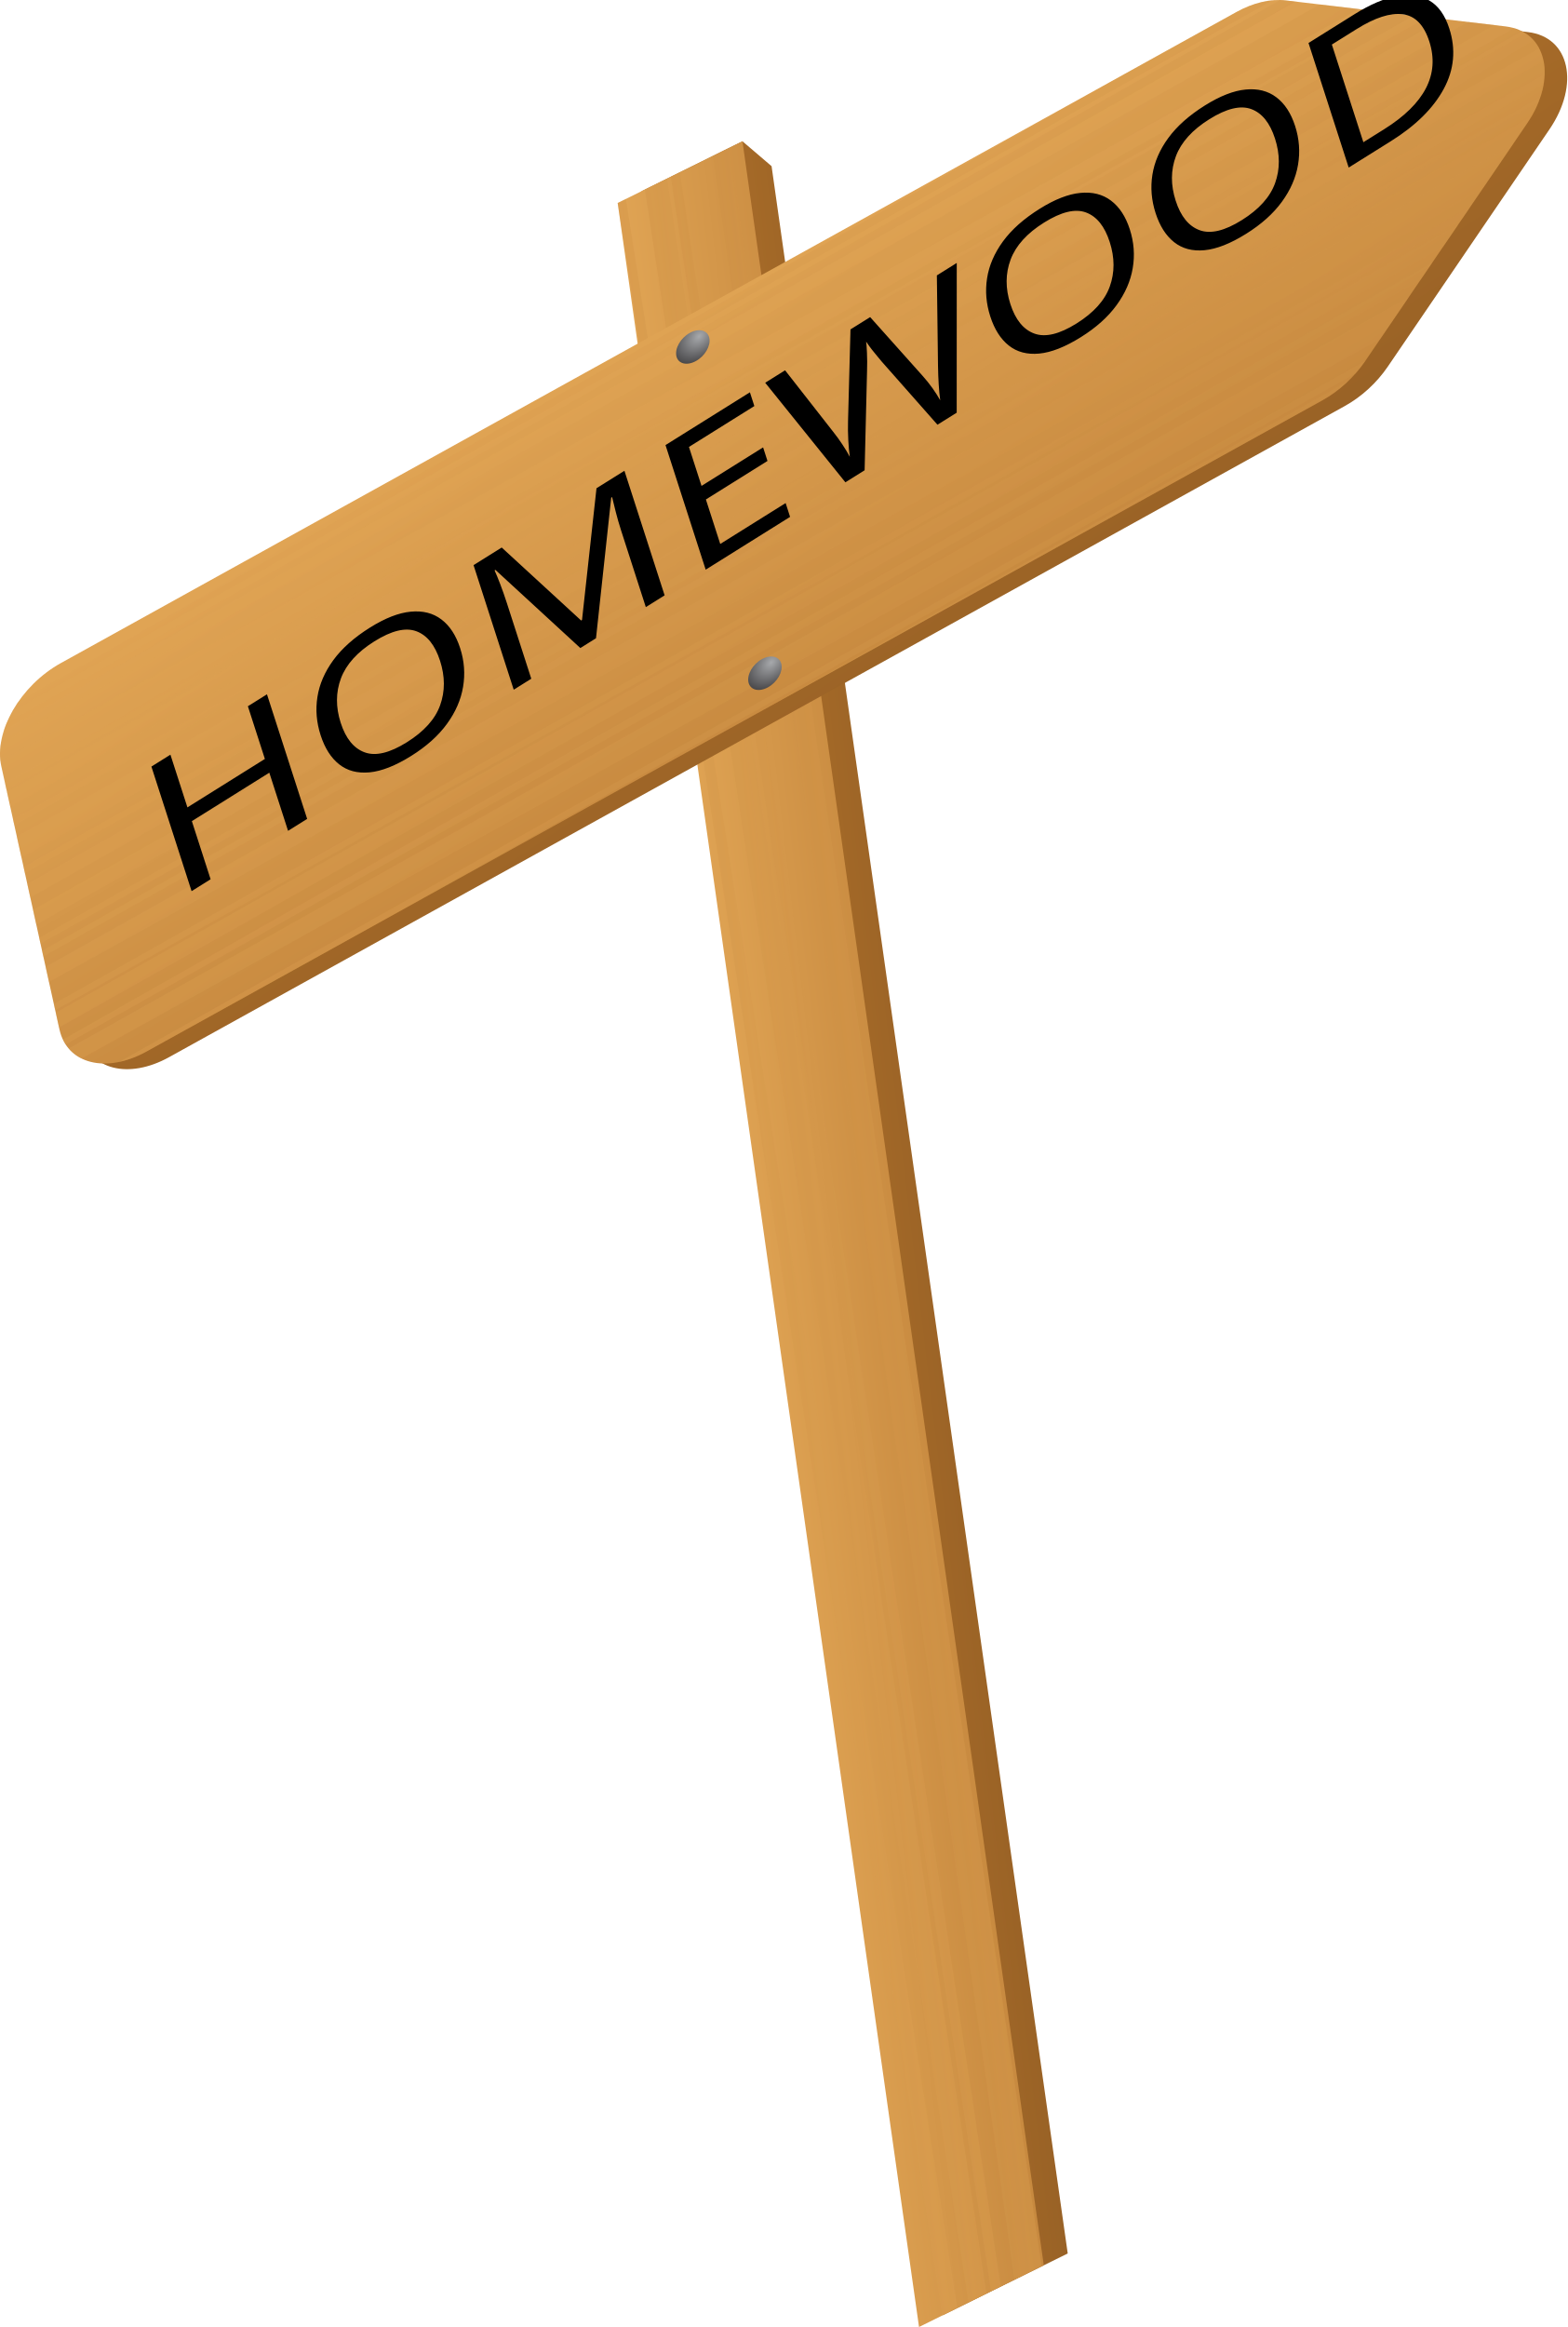
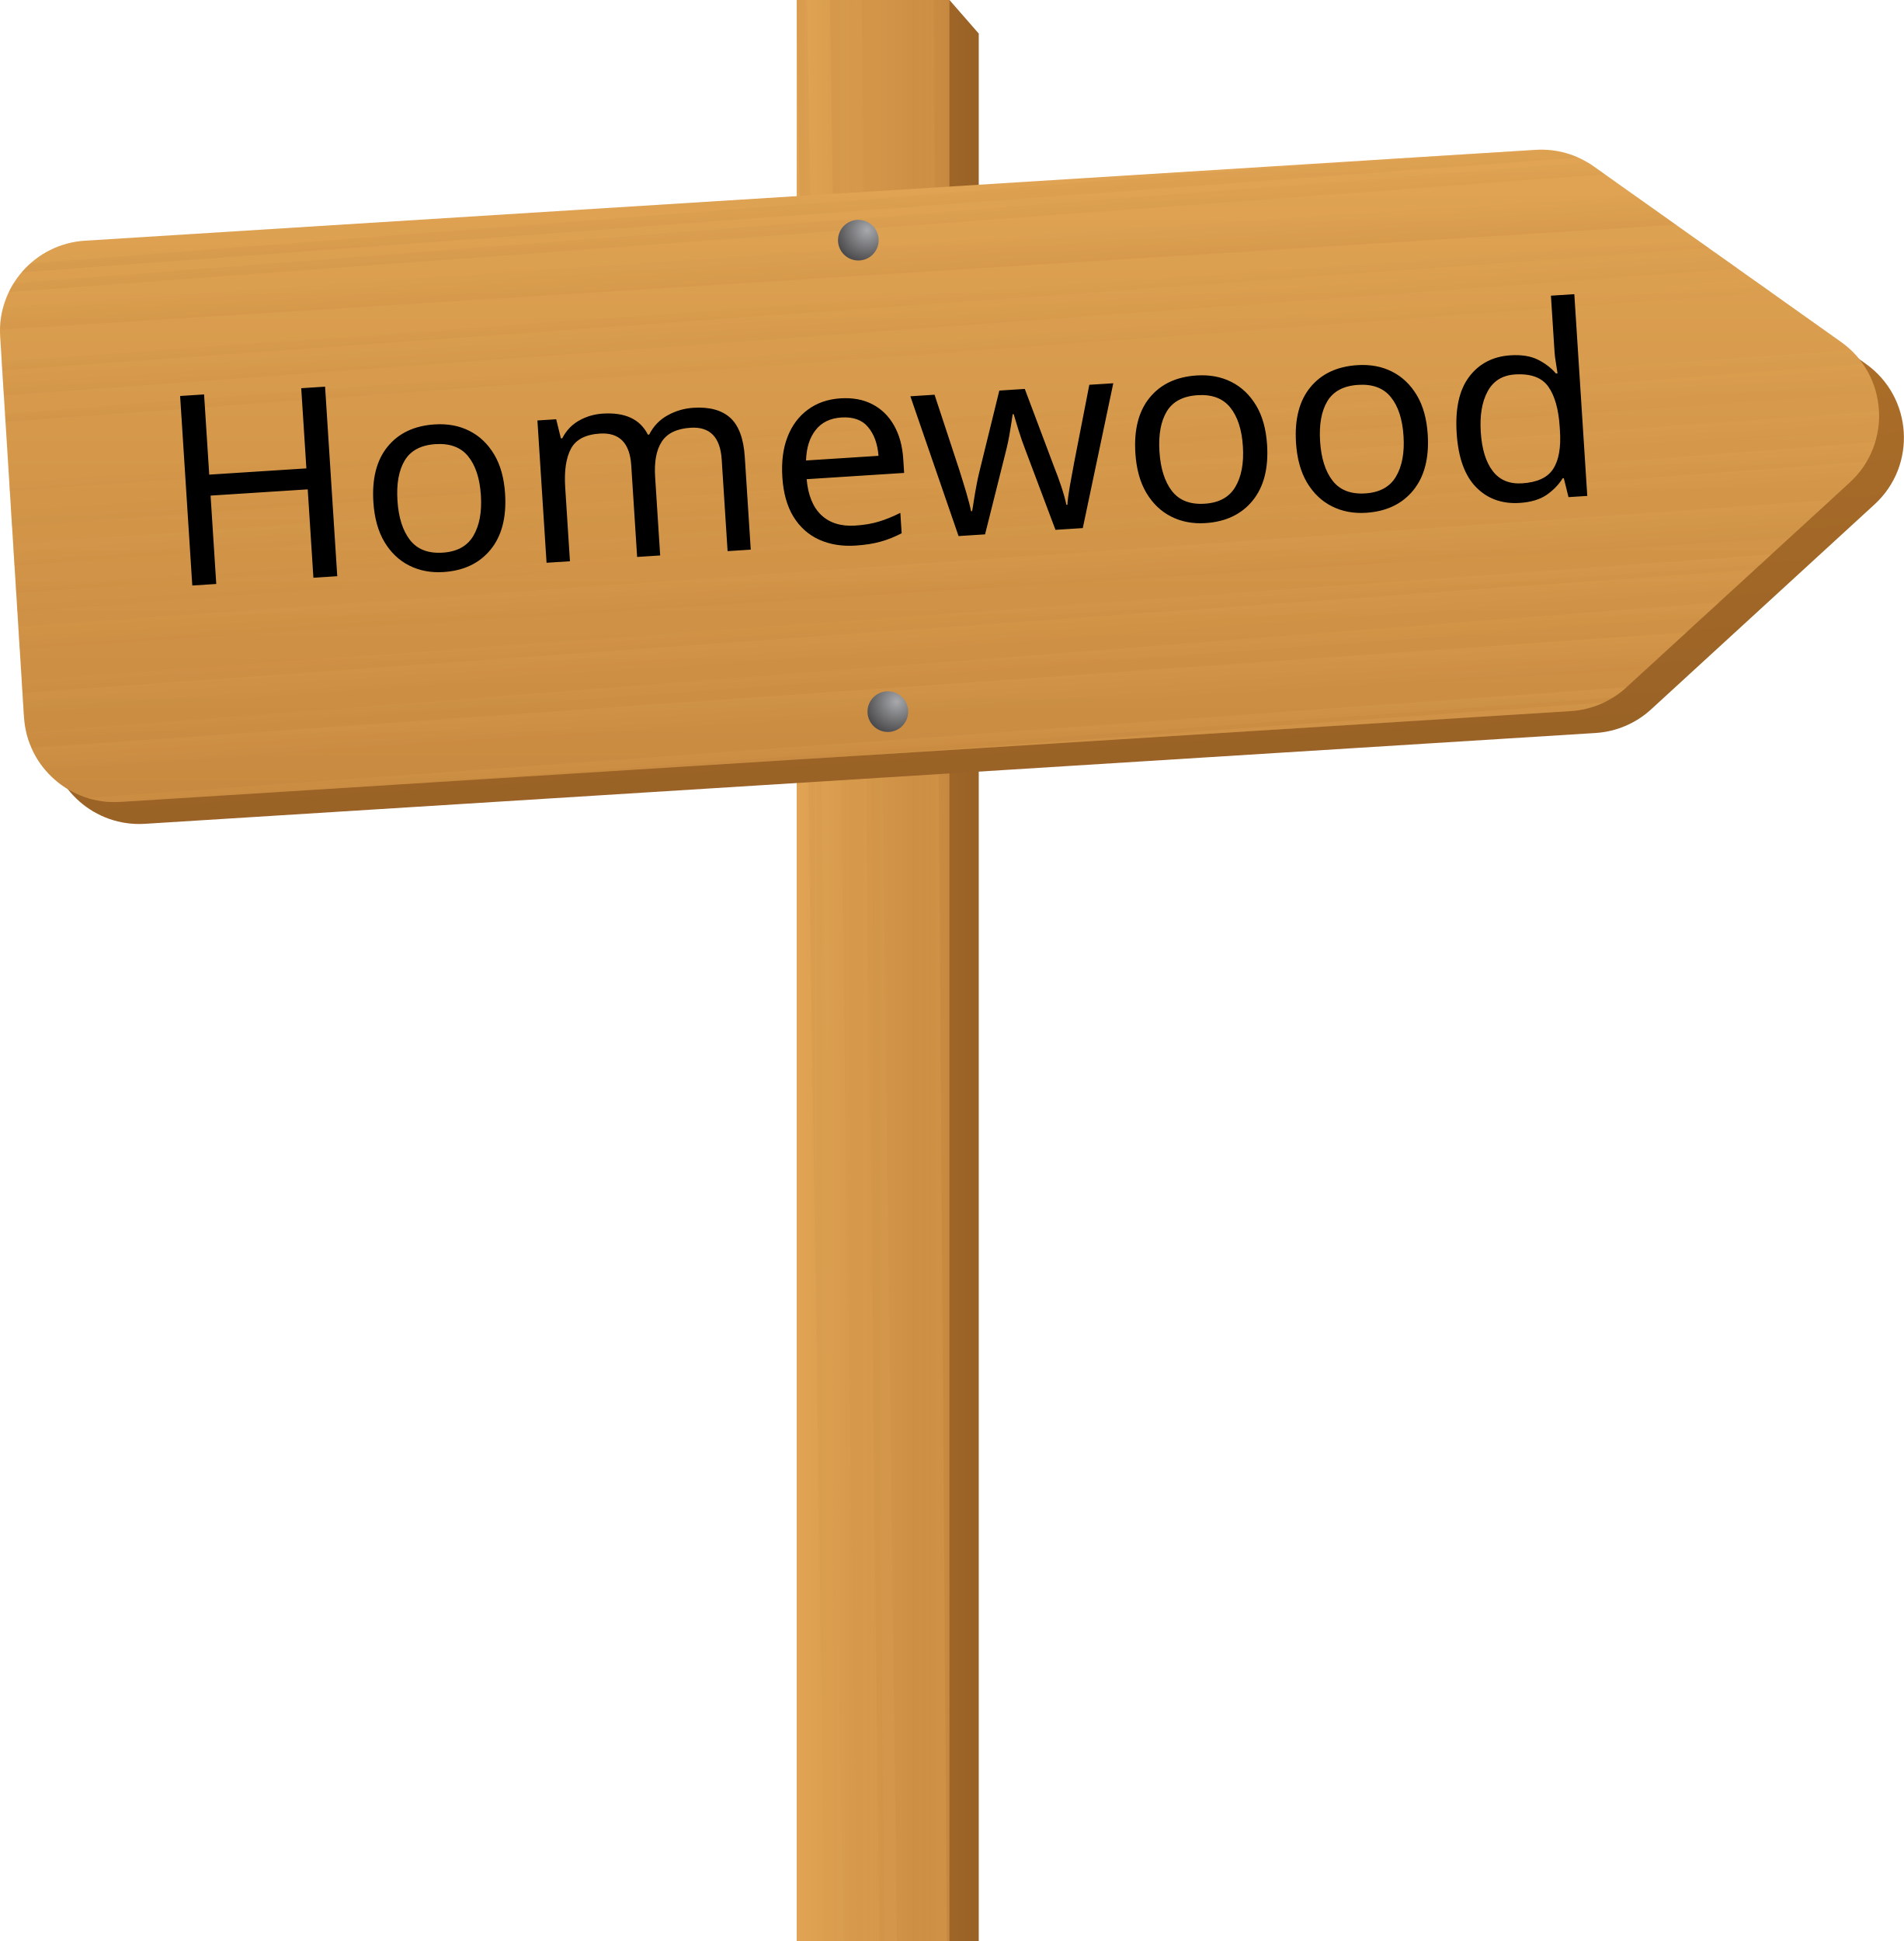
- <svg xmlns="http://www.w3.org/2000/svg" xmlns:xlink="http://www.w3.org/1999/xlink" version="1.1" id="Layer_1" x="0px" y="0px" width="386.587px" height="573.866px" viewBox="0 0 386.587 573.866" enable-background="new 0 0 386.587 573.866" xml:space="preserve">
+ <svg xmlns="http://www.w3.org/2000/svg" xmlns:xlink="http://www.w3.org/1999/xlink" version="1.1" id="Layer_1" x="0px" y="0px" width="257.612px" height="262.667px" viewBox="0 0 257.612 262.667" enable-background="new 0 0 257.612 262.667" xml:space="preserve">
  <g>
    <g>
+       <linearGradient id="SVGID_1_" gradientUnits="userSpaceOnUse" x1="111.765" y1="131.333" x2="132.432" y2="131.333">
+         <stop offset="0" style="stop-color:#B5742A" />
+         <stop offset="1" style="stop-color:#996226" />
+       </linearGradient>
+       <polygon fill="url(#SVGID_1_)" points="132.432,262.667 111.765,262.667 111.765,0 128.468,0 132.432,4.542   " />
+       <linearGradient id="SVGID_2_" gradientUnits="userSpaceOnUse" x1="107.801" y1="131.333" x2="128.468" y2="131.333">
+         <stop offset="0" style="stop-color:#E0A454" />
+         <stop offset="1" style="stop-color:#C7893F" />
+       </linearGradient>
+       <rect x="107.801" fill="url(#SVGID_2_)" width="20.667" height="262.667" />
+       <g opacity="0.3">
+         <linearGradient id="SVGID_3_" gradientUnits="userSpaceOnUse" x1="234.126" y1="-51.044" x2="234.126" y2="-45.057" gradientTransform="matrix(0 1 -1 0 70.6128 -102.793)">
+           <stop offset="0" style="stop-color:#E0A454" />
+           <stop offset="1" style="stop-color:#C7893F" />
+         </linearGradient>
+         <polygon fill="url(#SVGID_3_)" points="118.099,0 121.349,262.667 119.724,262.667 116.599,0    " />
+         <linearGradient id="SVGID_4_" gradientUnits="userSpaceOnUse" x1="234.126" y1="-48.793" x2="234.126" y2="-40.39" gradientTransform="matrix(0 1 -1 0 70.6128 -102.793)">
+           <stop offset="0" style="stop-color:#E0A454" />
+           <stop offset="1" style="stop-color:#C7893F" />
+         </linearGradient>
+         <polygon fill="url(#SVGID_4_)" points="115.974,0 118.974,262.667 115.974,262.667 112.307,0    " />
+         <linearGradient id="SVGID_5_" gradientUnits="userSpaceOnUse" x1="234.126" y1="-43.933" x2="234.126" y2="-35.949" gradientTransform="matrix(0 1 -1 0 70.6128 -102.793)">
+           <stop offset="0" style="stop-color:#E0A454" />
+           <stop offset="1" style="stop-color:#C7893F" />
+         </linearGradient>
+         <polygon fill="url(#SVGID_5_)" points="109.164,0 114.135,262.667 111.649,262.667 107.801,0    " />
+         <linearGradient id="SVGID_6_" gradientUnits="userSpaceOnUse" x1="234.126" y1="-57.789" x2="234.126" y2="-52.104" gradientTransform="matrix(0 1 -1 0 70.6128 -102.793)">
+           <stop offset="0" style="stop-color:#E0A454" />
+           <stop offset="1" style="stop-color:#C7893F" />
+         </linearGradient>
+         <polygon fill="url(#SVGID_6_)" points="126.28,0 128.109,262.667 123.599,262.667 123.599,0    " />
+       </g>
+     </g>
+     <g>
+       <linearGradient id="SVGID_7_" gradientUnits="userSpaceOnUse" x1="117.982" y1="15.232" x2="117.982" y2="91.95" gradientTransform="matrix(0.998 -0.0625 0.0625 0.998 10.2885 21.739)">
+         <stop offset="0" style="stop-color:#B5742A" />
+         <stop offset="1" style="stop-color:#996226" />
+       </linearGradient>
+       <path fill="url(#SVGID_7_)" d="M252.448,49.226l-33.451-23.744c-2.287-1.624-5.063-2.414-7.862-2.239L14.853,35.534    C8.095,35.958,2.959,41.779,3.382,48.537l1.612,25.738l1.611,25.738c0.424,6.758,6.245,11.893,13.003,11.47l196.282-12.291    c2.8-0.175,5.455-1.306,7.521-3.202l30.228-27.731C259.392,62.981,258.813,53.744,252.448,49.226z" />
      <g>
-         <linearGradient id="SVGID_1_" gradientUnits="userSpaceOnUse" x1="211.132" y1="466.057" x2="255.913" y2="466.057" gradientTransform="matrix(0.9409 -0.5594 0.1172 0.9931 -63.5193 -30.7728)">
-           <stop offset="0" style="stop-color:#B5742A" />
-           <stop offset="1" style="stop-color:#996226" />
-         </linearGradient>
-         <polygon fill="url(#SVGID_1_)" points="263.38,555.732 232.604,570.947 158.268,47.14 183.141,34.842 190.329,40.981    " />
-         <linearGradient id="SVGID_2_" gradientUnits="userSpaceOnUse" x1="204.928" y1="465.5" x2="249.707" y2="465.5" gradientTransform="matrix(0.9409 -0.5594 0.1172 0.9931 -63.5193 -30.7728)">
-           <stop offset="0" style="stop-color:#E0A454" />
-           <stop offset="1" style="stop-color:#C7893F" />
-         </linearGradient>
-         <polygon fill="url(#SVGID_2_)" points="257.476,558.65 226.7,573.865 152.365,50.058 183.141,34.842    " />
-         <g opacity="0.3">
-           <linearGradient id="SVGID_3_" gradientUnits="userSpaceOnUse" x1="494.573" y1="-5.824" x2="494.573" y2="19.216" gradientTransform="matrix(0.1172 0.9931 -0.9409 0.5594 153.2876 -190.4445)">
-             <stop offset="0" style="stop-color:#E0A454" />
-             <stop offset="1" style="stop-color:#C7893F" />
-           </linearGradient>
-           <polygon fill="url(#SVGID_3_)" points="167.701,42.476 246.876,563.892 244.456,565.087 165.467,43.58     " />
-           <linearGradient id="SVGID_4_" gradientUnits="userSpaceOnUse" x1="494.104" y1="-2.3" x2="494.104" y2="26.52" gradientTransform="matrix(0.1172 0.9931 -0.9409 0.5594 153.2876 -190.4445)">
-             <stop offset="0" style="stop-color:#E0A454" />
-             <stop offset="1" style="stop-color:#C7893F" />
-           </linearGradient>
-           <polygon fill="url(#SVGID_4_)" points="164.537,44.041 243.337,565.638 238.872,567.849 159.076,46.741     " />
-           <linearGradient id="SVGID_5_" gradientUnits="userSpaceOnUse" x1="493.45" y1="5.303" x2="493.45" y2="33.472" gradientTransform="matrix(0.1172 0.9931 -0.9409 0.5594 153.2876 -190.4445)">
-             <stop offset="0" style="stop-color:#E0A454" />
-             <stop offset="1" style="stop-color:#C7893F" />
-           </linearGradient>
-           <polygon fill="url(#SVGID_5_)" points="154.396,49.054 236.136,569.201 232.431,571.031 152.365,50.058     " />
-           <linearGradient id="SVGID_6_" gradientUnits="userSpaceOnUse" x1="495.538" y1="-16.383" x2="495.538" y2="8.186" gradientTransform="matrix(0.1172 0.9931 -0.9409 0.5594 153.2876 -190.4445)">
-             <stop offset="0" style="stop-color:#E0A454" />
-             <stop offset="1" style="stop-color:#C7893F" />
-           </linearGradient>
-           <polygon fill="url(#SVGID_6_)" points="179.883,36.453 256.944,558.912 250.228,562.234 175.891,38.427     " />
+         <defs>
+           <path id="SVGID_8_" d="M249.09,46.263l-33.451-23.744c-2.287-1.624-5.063-2.414-7.862-2.238L11.494,32.572      c-6.758,0.423-11.894,6.245-11.47,13.002l1.611,25.738L3.247,97.05c0.424,6.758,6.245,11.894,13.003,11.47l196.282-12.291      c2.8-0.176,5.455-1.306,7.521-3.202l30.228-27.731C256.033,60.018,255.454,50.781,249.09,46.263z" />
+         </defs>
+         <linearGradient id="SVGID_9_" gradientUnits="userSpaceOnUse" x1="127.126" y1="21.623" x2="127.126" y2="110.626">
+           <stop offset="0" style="stop-color:#E0A454" />
+           <stop offset="1" style="stop-color:#C7893F" />
+         </linearGradient>
+         <use xlink:href="#SVGID_8_" overflow="visible" fill="url(#SVGID_9_)" />
+         <clipPath id="SVGID_10_">
+           <use xlink:href="#SVGID_8_" overflow="visible" />
+         </clipPath>
+         <g opacity="0.3" clip-path="url(#SVGID_10_)">
+           <linearGradient id="SVGID_11_" gradientUnits="userSpaceOnUse" x1="120.54" y1="-8.866" x2="120.54" y2="-0.826" gradientTransform="matrix(0.998 -0.0625 0.0625 0.998 10.2885 21.739)">
+             <stop offset="0" style="stop-color:#E0A454" />
+             <stop offset="1" style="stop-color:#C7893F" />
+           </linearGradient>
+           <polygon fill="url(#SVGID_11_)" points="-9.469,16.704 269.724,-2.977 269.91,0.008 -9.208,20.882     " />
+           <linearGradient id="SVGID_12_" gradientUnits="userSpaceOnUse" x1="120.54" y1="-3.115" x2="120.54" y2="1.657" gradientTransform="matrix(0.998 -0.0625 0.0625 0.998 10.2885 21.739)">
+             <stop offset="0" style="stop-color:#E0A454" />
+             <stop offset="1" style="stop-color:#C7893F" />
+           </linearGradient>
+           <polygon fill="url(#SVGID_12_)" points="-9.096,22.673 270.072,2.595 270.153,3.888 -9.021,23.867     " />
+           <linearGradient id="SVGID_13_" gradientUnits="userSpaceOnUse" x1="120.54" y1="-1.409" x2="120.54" y2="7.007" gradientTransform="matrix(0.998 -0.0625 0.0625 0.998 10.2885 21.739)">
+             <stop offset="0" style="stop-color:#E0A454" />
+             <stop offset="1" style="stop-color:#C7893F" />
+           </linearGradient>
+           <polygon fill="url(#SVGID_13_)" points="-8.884,26.056 270.19,4.485 270.446,8.564 -8.722,28.643     " />
+           <linearGradient id="SVGID_14_" gradientUnits="userSpaceOnUse" x1="120.54" y1="5.359" x2="120.54" y2="12.059" gradientTransform="matrix(0.998 -0.0625 0.0625 0.998 10.2885 21.739)">
+             <stop offset="0" style="stop-color:#E0A454" />
+             <stop offset="1" style="stop-color:#C7893F" />
+           </linearGradient>
+           <polygon fill="url(#SVGID_14_)" points="-8.572,31.03 270.608,11.151 270.758,13.539 -8.39,33.949     " />
+           <linearGradient id="SVGID_15_" gradientUnits="userSpaceOnUse" x1="120.54" y1="23.735" x2="120.54" y2="28.507" gradientTransform="matrix(0.998 -0.0625 0.0625 0.998 10.2885 21.739)">
+             <stop offset="0" style="stop-color:#E0A454" />
+             <stop offset="1" style="stop-color:#C7893F" />
+           </linearGradient>
+           <polygon fill="url(#SVGID_15_)" points="-7.417,49.469 271.75,29.391 271.831,30.684 -7.343,50.663     " />
+           <linearGradient id="SVGID_16_" gradientUnits="userSpaceOnUse" x1="120.54" y1="25.53" x2="120.54" y2="32.23" gradientTransform="matrix(0.998 -0.0625 0.0625 0.998 10.2885 21.739)">
+             <stop offset="0" style="stop-color:#E0A454" />
+             <stop offset="1" style="stop-color:#C7893F" />
+           </linearGradient>
+           <polygon fill="url(#SVGID_16_)" points="-7.312,51.161 271.869,31.281 272.019,33.669 -7.129,54.079     " />
+           <linearGradient id="SVGID_17_" gradientUnits="userSpaceOnUse" x1="120.54" y1="9.364" x2="120.54" y2="15.729" gradientTransform="matrix(0.998 -0.0625 0.0625 0.998 10.2885 21.739)">
+             <stop offset="0" style="stop-color:#E0A454" />
+             <stop offset="1" style="stop-color:#C7893F" />
+           </linearGradient>
+           <polygon fill="url(#SVGID_17_)" points="-8.225,36.579 270.857,15.13 270.981,17.109 -8.157,37.663     " />
+           <linearGradient id="SVGID_18_" gradientUnits="userSpaceOnUse" x1="120.54" y1="11.889" x2="120.54" y2="18.254" gradientTransform="matrix(0.998 -0.0625 0.0625 0.998 10.2885 21.739)">
+             <stop offset="0" style="stop-color:#E0A454" />
+             <stop offset="1" style="stop-color:#C7893F" />
+           </linearGradient>
+           <polygon fill="url(#SVGID_18_)" points="-8.066,39.099 271.016,17.651 271.139,19.629 -7.999,40.184     " />
+           <linearGradient id="SVGID_19_" gradientUnits="userSpaceOnUse" x1="120.54" y1="29.406" x2="120.54" y2="35.77" gradientTransform="matrix(0.998 -0.0625 0.0625 0.998 10.2885 21.739)">
+             <stop offset="0" style="stop-color:#E0A454" />
+             <stop offset="1" style="stop-color:#C7893F" />
+           </linearGradient>
+           <polygon fill="url(#SVGID_19_)" points="-6.972,56.581 272.11,35.132 272.233,37.111 -6.904,57.665     " />
+           <linearGradient id="SVGID_20_" gradientUnits="userSpaceOnUse" x1="120.54" y1="16.95" x2="120.54" y2="23.147" gradientTransform="matrix(0.998 -0.0625 0.0625 0.998 10.2885 21.739)">
+             <stop offset="0" style="stop-color:#E0A454" />
+             <stop offset="1" style="stop-color:#C7893F" />
+           </linearGradient>
+           <polygon fill="url(#SVGID_20_)" points="-7.874,42.173 271.331,22.692 271.638,27.6 -7.691,45.092     " />
+           <polygon fill="none" points="-6.768,59.854 272.426,40.173 272.612,43.158 -6.506,64.033     " />
+           <linearGradient id="SVGID_21_" gradientUnits="userSpaceOnUse" x1="120.54" y1="40.121" x2="120.54" y2="44.894" gradientTransform="matrix(0.998 -0.0625 0.0625 0.998 10.2885 21.739)">
+             <stop offset="0" style="stop-color:#E0A454" />
+             <stop offset="1" style="stop-color:#C7893F" />
+           </linearGradient>
+           <polygon fill="url(#SVGID_21_)" points="-6.394,65.823 272.774,45.745 272.855,47.038 -6.318,67.017     " />
+           <linearGradient id="SVGID_22_" gradientUnits="userSpaceOnUse" x1="120.54" y1="41.828" x2="120.54" y2="50.245" gradientTransform="matrix(0.998 -0.0625 0.0625 0.998 10.2885 21.739)">
+             <stop offset="0" style="stop-color:#E0A454" />
+             <stop offset="1" style="stop-color:#C7893F" />
+           </linearGradient>
+           <polygon fill="url(#SVGID_22_)" points="-6.182,69.206 272.893,47.635 273.148,51.714 -6.02,71.792     " />
+           <linearGradient id="SVGID_23_" gradientUnits="userSpaceOnUse" x1="120.54" y1="48.596" x2="120.54" y2="55.295" gradientTransform="matrix(0.998 -0.0625 0.0625 0.998 10.2885 21.739)">
+             <stop offset="0" style="stop-color:#E0A454" />
+             <stop offset="1" style="stop-color:#C7893F" />
+           </linearGradient>
+           <polygon fill="url(#SVGID_23_)" points="-5.87,74.181 273.311,54.301 273.46,56.689 -5.688,77.099     " />
+           <linearGradient id="SVGID_24_" gradientUnits="userSpaceOnUse" x1="120.539" y1="66.971" x2="120.539" y2="71.744" gradientTransform="matrix(0.998 -0.0625 0.0625 0.998 10.2885 21.739)">
+             <stop offset="0" style="stop-color:#E0A454" />
+             <stop offset="1" style="stop-color:#C7893F" />
+           </linearGradient>
+           <polygon fill="url(#SVGID_24_)" points="-4.716,92.619 274.452,72.541 274.533,73.834 -4.641,93.813     " />
+           <linearGradient id="SVGID_25_" gradientUnits="userSpaceOnUse" x1="120.54" y1="68.766" x2="120.54" y2="75.465" gradientTransform="matrix(0.998 -0.0625 0.0625 0.998 10.2885 21.739)">
+             <stop offset="0" style="stop-color:#E0A454" />
+             <stop offset="1" style="stop-color:#C7893F" />
+           </linearGradient>
+           <polygon fill="url(#SVGID_25_)" points="-4.609,94.311 274.57,74.431 274.721,76.819 -4.427,97.229     " />
+           <linearGradient id="SVGID_26_" gradientUnits="userSpaceOnUse" x1="120.54" y1="52.6" x2="120.54" y2="58.965" gradientTransform="matrix(0.998 -0.0625 0.0625 0.998 10.2885 21.739)">
+             <stop offset="0" style="stop-color:#E0A454" />
+             <stop offset="1" style="stop-color:#C7893F" />
+           </linearGradient>
+           <polygon fill="url(#SVGID_26_)" points="-5.522,79.729 273.56,58.281 273.684,60.259 -5.455,80.813     " />
+           <linearGradient id="SVGID_27_" gradientUnits="userSpaceOnUse" x1="120.54" y1="55.127" x2="120.54" y2="61.49" gradientTransform="matrix(0.998 -0.0625 0.0625 0.998 10.2885 21.739)">
+             <stop offset="0" style="stop-color:#E0A454" />
+             <stop offset="1" style="stop-color:#C7893F" />
+           </linearGradient>
+           <polygon fill="url(#SVGID_27_)" points="-5.364,82.249 273.717,60.801 273.841,62.779 -5.297,83.333     " />
+           <linearGradient id="SVGID_28_" gradientUnits="userSpaceOnUse" x1="120.539" y1="72.642" x2="120.539" y2="79.007" gradientTransform="matrix(0.998 -0.0625 0.0625 0.998 10.2885 21.739)">
+             <stop offset="0" style="stop-color:#E0A454" />
+             <stop offset="1" style="stop-color:#C7893F" />
+           </linearGradient>
+           <polygon fill="url(#SVGID_28_)" points="-4.271,99.73 274.812,78.283 274.936,80.261 -4.202,100.815     " />
+           <linearGradient id="SVGID_29_" gradientUnits="userSpaceOnUse" x1="120.54" y1="60.185" x2="120.54" y2="66.384" gradientTransform="matrix(0.998 -0.0625 0.0625 0.998 10.2885 21.739)">
+             <stop offset="0" style="stop-color:#E0A454" />
+             <stop offset="1" style="stop-color:#C7893F" />
+           </linearGradient>
+           <polygon fill="url(#SVGID_29_)" points="-5.172,85.323 274.033,65.842 274.34,70.75 -4.989,88.242     " />
+           <linearGradient id="SVGID_30_" gradientUnits="userSpaceOnUse" x1="120.539" y1="83.472" x2="120.539" y2="88.244" gradientTransform="matrix(0.998 -0.0625 0.0625 0.998 10.2885 21.739)">
+             <stop offset="0" style="stop-color:#E0A454" />
+             <stop offset="1" style="stop-color:#C7893F" />
+           </linearGradient>
+           <polygon fill="url(#SVGID_30_)" points="-3.685,109.087 275.483,89.009 275.564,90.302 -3.609,110.281     " />
+           <linearGradient id="SVGID_31_" gradientUnits="userSpaceOnUse" x1="120.539" y1="85.266" x2="120.539" y2="91.967" gradientTransform="matrix(0.998 -0.0625 0.0625 0.998 10.2885 21.739)">
+             <stop offset="0" style="stop-color:#E0A454" />
+             <stop offset="1" style="stop-color:#C7893F" />
+           </linearGradient>
+           <polygon fill="url(#SVGID_31_)" points="-3.578,110.778 275.602,90.899 275.751,93.287 -3.396,113.697     " />
+           <linearGradient id="SVGID_32_" gradientUnits="userSpaceOnUse" x1="120.539" y1="89.143" x2="120.539" y2="95.508" gradientTransform="matrix(0.998 -0.0625 0.0625 0.998 10.2885 21.739)">
+             <stop offset="0" style="stop-color:#E0A454" />
+             <stop offset="1" style="stop-color:#C7893F" />
+           </linearGradient>
+           <polygon fill="url(#SVGID_32_)" points="-3.239,116.198 275.843,94.75 275.967,96.729 -3.171,117.283     " />
+           <linearGradient id="SVGID_33_" gradientUnits="userSpaceOnUse" x1="120.54" y1="100.953" x2="120.54" y2="107.316" gradientTransform="matrix(0.998 -0.0625 0.0625 0.998 10.2885 21.739)">
+             <stop offset="0" style="stop-color:#E0A454" />
+             <stop offset="1" style="stop-color:#C7893F" />
+           </linearGradient>
+           <polygon fill="url(#SVGID_33_)" points="-2.501,127.983 276.581,106.536 276.705,108.514 -2.433,129.068     " />
+           <linearGradient id="SVGID_34_" gradientUnits="userSpaceOnUse" x1="120.54" y1="76.686" x2="120.54" y2="82.884" gradientTransform="matrix(0.998 -0.0625 0.0625 0.998 10.2885 21.739)">
+             <stop offset="0" style="stop-color:#E0A454" />
+             <stop offset="1" style="stop-color:#C7893F" />
+           </linearGradient>
+           <polygon fill="url(#SVGID_34_)" points="-4.141,101.791 275.064,82.31 275.371,87.218 -3.958,104.709     " />
+           <linearGradient id="SVGID_35_" gradientUnits="userSpaceOnUse" x1="120.54" y1="94.202" x2="120.54" y2="100.401" gradientTransform="matrix(0.998 -0.0625 0.0625 0.998 10.2885 21.739)">
+             <stop offset="0" style="stop-color:#E0A454" />
+             <stop offset="1" style="stop-color:#C7893F" />
+           </linearGradient>
+           <polygon fill="url(#SVGID_35_)" points="-3.046,119.272 276.159,99.791 276.466,104.699 -2.863,122.191     " />
        </g>
      </g>
    </g>
    <g>
      <g>
-         <linearGradient id="SVGID_7_" gradientUnits="userSpaceOnUse" x1="223.102" y1="210.635" x2="223.102" y2="344.587" gradientTransform="matrix(0.9317 -0.6203 0.1758 0.9562 -57.527 -7.0605)">
-           <stop offset="0" style="stop-color:#B5742A" />
-           <stop offset="1" style="stop-color:#996226" />
-         </linearGradient>
-         <path fill="url(#SVGID_7_)" d="M376.899,7.909L322.683,1.5c-3.707-0.439-7.986,0.572-12.123,2.863L20.542,164.937     c-9.986,5.529-16.554,16.92-14.669,25.441l7.175,32.456l7.174,32.456c1.884,8.521,11.506,10.948,21.491,5.417l290.017-160.574     c4.135-2.29,7.881-5.722,10.605-9.722l39.871-58.503C389.79,20.776,387.216,9.129,376.899,7.909z" />
-         <g>
-           <defs>
-             <path id="SVGID_8_" d="M371.351,6.508L317.134,0.1c-3.709-0.439-7.988,0.571-12.125,2.861L14.991,163.537       c-9.985,5.529-16.553,16.919-14.669,25.439l7.174,32.458l7.174,32.455c1.884,8.522,11.506,10.949,21.491,5.419L326.177,98.734       c4.139-2.291,7.883-5.723,10.609-9.723l39.867-58.502C384.239,19.375,381.663,7.728,371.351,6.508z" />
-           </defs>
-           <linearGradient id="SVGID_9_" gradientUnits="userSpaceOnUse" x1="236.744" y1="228.487" x2="236.744" y2="342.541" gradientTransform="matrix(0.9409 -0.5594 0.1172 0.9931 -63.5193 -30.7728)">
-             <stop offset="0" style="stop-color:#E0A454" />
-             <stop offset="1" style="stop-color:#C7893F" />
-           </linearGradient>
-           <use xlink:href="#SVGID_8_" overflow="visible" fill="url(#SVGID_9_)" />
-           <clipPath id="SVGID_10_">
-             <use xlink:href="#SVGID_8_" overflow="visible" />
-           </clipPath>
-           <g opacity="0.3" clip-path="url(#SVGID_10_)">
-             <linearGradient id="SVGID_11_" gradientUnits="userSpaceOnUse" x1="225.06" y1="174.936" x2="225.06" y2="230.62" gradientTransform="matrix(0.9317 -0.6203 0.1758 0.9562 -57.527 -7.0605)">
-               <stop offset="0" style="stop-color:#E0A454" />
-               <stop offset="1" style="stop-color:#C7893F" />
-             </linearGradient>
-             <polygon fill="url(#SVGID_11_)" points="-19.169,158.229 392.942,-73.045 393.774,-69.282 -18.006,163.499      " />
-             <linearGradient id="SVGID_12_" gradientUnits="userSpaceOnUse" x1="225.278" y1="183.167" x2="225.278" y2="235.3" gradientTransform="matrix(0.9317 -0.6203 0.1758 0.9562 -57.527 -7.0605)">
-               <stop offset="0" style="stop-color:#E0A454" />
-               <stop offset="1" style="stop-color:#C7893F" />
-             </linearGradient>
-             <polygon fill="url(#SVGID_12_)" points="-17.506,165.758 394.495,-66.019 394.854,-64.389 -17.173,167.263      " />
-             <linearGradient id="SVGID_13_" gradientUnits="userSpaceOnUse" x1="225.461" y1="187.612" x2="225.461" y2="241.946" gradientTransform="matrix(0.9317 -0.6203 0.1758 0.9562 -57.527 -7.0605)">
-               <stop offset="0" style="stop-color:#E0A454" />
-               <stop offset="1" style="stop-color:#C7893F" />
-             </linearGradient>
-             <polygon fill="url(#SVGID_13_)" points="-16.563,170.023 395.024,-63.636 396.161,-58.492 -15.842,173.285      " />
-             <linearGradient id="SVGID_14_" gradientUnits="userSpaceOnUse" x1="225.685" y1="194.318" x2="225.685" y2="248.65" gradientTransform="matrix(0.9317 -0.6203 0.1758 0.9562 -57.527 -7.0605)">
-               <stop offset="0" style="stop-color:#E0A454" />
-               <stop offset="1" style="stop-color:#C7893F" />
-             </linearGradient>
-             <polygon fill="url(#SVGID_14_)" points="-15.176,176.296 396.882,-55.23 397.548,-52.219 -14.363,179.977      " />
-             <linearGradient id="SVGID_15_" gradientUnits="userSpaceOnUse" x1="226.481" y1="219.285" x2="226.481" y2="271.418" gradientTransform="matrix(0.9317 -0.6203 0.1758 0.9562 -57.527 -7.0605)">
-               <stop offset="0" style="stop-color:#E0A454" />
-               <stop offset="1" style="stop-color:#C7893F" />
-             </linearGradient>
-             <polygon fill="url(#SVGID_15_)" points="-10.036,199.548 401.964,-32.228 402.325,-30.598 -9.704,201.053      " />
-             <linearGradient id="SVGID_16_" gradientUnits="userSpaceOnUse" x1="226.587" y1="221.451" x2="226.587" y2="275.781" gradientTransform="matrix(0.9317 -0.6203 0.1758 0.9562 -57.527 -7.0605)">
-               <stop offset="0" style="stop-color:#E0A454" />
-               <stop offset="1" style="stop-color:#C7893F" />
-             </linearGradient>
-             <polygon fill="url(#SVGID_16_)" points="-9.565,201.682 402.493,-29.846 403.157,-26.835 -8.752,205.36      " />
-             <linearGradient id="SVGID_17_" gradientUnits="userSpaceOnUse" x1="225.89" y1="201.969" x2="225.89" y2="252.942" gradientTransform="matrix(0.9317 -0.6203 0.1758 0.9562 -57.527 -7.0605)">
-               <stop offset="0" style="stop-color:#E0A454" />
-               <stop offset="1" style="stop-color:#C7893F" />
-             </linearGradient>
-             <polygon fill="url(#SVGID_17_)" points="-13.63,183.293 397.991,-50.212 398.544,-47.717 -13.329,184.661      " />
-             <linearGradient id="SVGID_18_" gradientUnits="userSpaceOnUse" x1="226.002" y1="205.365" x2="226.002" y2="256.338" gradientTransform="matrix(0.9317 -0.6203 0.1758 0.9562 -57.527 -7.0605)">
-               <stop offset="0" style="stop-color:#E0A454" />
-               <stop offset="1" style="stop-color:#C7893F" />
-             </linearGradient>
-             <polygon fill="url(#SVGID_18_)" points="-12.926,186.47 398.692,-47.034 399.245,-44.539 -12.625,187.84      " />
-             <linearGradient id="SVGID_19_" gradientUnits="userSpaceOnUse" x1="226.786" y1="228.929" x2="226.786" y2="279.899" gradientTransform="matrix(0.9317 -0.6203 0.1758 0.9562 -57.527 -7.0605)">
-               <stop offset="0" style="stop-color:#E0A454" />
-               <stop offset="1" style="stop-color:#C7893F" />
-             </linearGradient>
-             <polygon fill="url(#SVGID_19_)" points="-8.054,208.515 403.563,-24.989 404.116,-22.494 -7.752,209.883      " />
-             <linearGradient id="SVGID_20_" gradientUnits="userSpaceOnUse" x1="226.248" y1="209.082" x2="226.248" y2="268.37" gradientTransform="matrix(0.9317 -0.6203 0.1758 0.9562 -57.527 -7.0605)">
-               <stop offset="0" style="stop-color:#E0A454" />
-               <stop offset="1" style="stop-color:#C7893F" />
-             </linearGradient>
-             <polygon fill="url(#SVGID_20_)" points="-12.07,190.348 400.097,-40.677 401.464,-34.486 -11.257,194.027      " />
-             <linearGradient id="SVGID_21_" gradientUnits="userSpaceOnUse" x1="226.994" y1="233.098" x2="226.994" y2="288.782" gradientTransform="matrix(0.9317 -0.6203 0.1758 0.9562 -57.527 -7.0605)">
-               <stop offset="0" style="stop-color:#E0A454" />
-               <stop offset="1" style="stop-color:#C7893F" />
-             </linearGradient>
-             <polygon fill="url(#SVGID_21_)" points="-7.142,212.643 404.972,-18.632 405.802,-14.868 -5.978,217.913      " />
-             <linearGradient id="SVGID_22_" gradientUnits="userSpaceOnUse" x1="227.216" y1="241.326" x2="227.216" y2="293.462" gradientTransform="matrix(0.9317 -0.6203 0.1758 0.9562 -57.527 -7.0605)">
-               <stop offset="0" style="stop-color:#E0A454" />
-               <stop offset="1" style="stop-color:#C7893F" />
-             </linearGradient>
-             <polygon fill="url(#SVGID_22_)" points="-5.479,220.17 406.522,-11.606 406.886,-9.976 -5.146,221.676      " />
-             <linearGradient id="SVGID_23_" gradientUnits="userSpaceOnUse" x1="227.395" y1="245.773" x2="227.395" y2="300.104" gradientTransform="matrix(0.9317 -0.6203 0.1758 0.9562 -57.527 -7.0605)">
-               <stop offset="0" style="stop-color:#E0A454" />
-               <stop offset="1" style="stop-color:#C7893F" />
-             </linearGradient>
-             <polygon fill="url(#SVGID_23_)" points="-4.535,224.436 407.052,-9.222 408.187,-4.079 -3.814,227.699      " />
-             <linearGradient id="SVGID_24_" gradientUnits="userSpaceOnUse" x1="227.62" y1="252.478" x2="227.62" y2="306.811" gradientTransform="matrix(0.9317 -0.6203 0.1758 0.9562 -57.527 -7.0605)">
-               <stop offset="0" style="stop-color:#E0A454" />
-               <stop offset="1" style="stop-color:#C7893F" />
-             </linearGradient>
-             <polygon fill="url(#SVGID_24_)" points="-3.148,230.709 408.909,-0.818 409.575,2.194 -2.335,234.39      " />
-             <linearGradient id="SVGID_25_" gradientUnits="userSpaceOnUse" x1="228.417" y1="277.443" x2="228.417" y2="329.58" gradientTransform="matrix(0.9317 -0.6203 0.1758 0.9562 -57.527 -7.0605)">
-               <stop offset="0" style="stop-color:#E0A454" />
-               <stop offset="1" style="stop-color:#C7893F" />
-             </linearGradient>
-             <polygon fill="url(#SVGID_25_)" points="1.991,253.959 413.991,22.185 414.353,23.815 2.325,255.466      " />
-             <linearGradient id="SVGID_26_" gradientUnits="userSpaceOnUse" x1="228.523" y1="279.611" x2="228.523" y2="333.942" gradientTransform="matrix(0.9317 -0.6203 0.1758 0.9562 -57.527 -7.0605)">
-               <stop offset="0" style="stop-color:#E0A454" />
-               <stop offset="1" style="stop-color:#C7893F" />
-             </linearGradient>
-             <polygon fill="url(#SVGID_26_)" points="2.463,256.093 414.519,24.567 415.185,27.578 3.276,259.774      " />
-             <linearGradient id="SVGID_27_" gradientUnits="userSpaceOnUse" x1="227.825" y1="260.13" x2="227.825" y2="311.102" gradientTransform="matrix(0.9317 -0.6203 0.1758 0.9562 -57.527 -7.0605)">
-               <stop offset="0" style="stop-color:#E0A454" />
-               <stop offset="1" style="stop-color:#C7893F" />
-             </linearGradient>
-             <polygon fill="url(#SVGID_27_)" points="-1.602,237.706 410.019,4.201 410.571,6.695 -1.301,239.073      " />
-             <linearGradient id="SVGID_28_" gradientUnits="userSpaceOnUse" x1="227.936" y1="263.526" x2="227.936" y2="314.497" gradientTransform="matrix(0.9317 -0.6203 0.1758 0.9562 -57.527 -7.0605)">
-               <stop offset="0" style="stop-color:#E0A454" />
-               <stop offset="1" style="stop-color:#C7893F" />
-             </linearGradient>
-             <polygon fill="url(#SVGID_28_)" points="-0.898,240.883 410.72,7.379 411.271,9.874 -0.597,242.251      " />
-             <linearGradient id="SVGID_29_" gradientUnits="userSpaceOnUse" x1="228.72" y1="287.092" x2="228.72" y2="338.059" gradientTransform="matrix(0.9317 -0.6203 0.1758 0.9562 -57.527 -7.0605)">
-               <stop offset="0" style="stop-color:#E0A454" />
-               <stop offset="1" style="stop-color:#C7893F" />
-             </linearGradient>
-             <polygon fill="url(#SVGID_29_)" points="3.974,262.929 415.591,29.424 416.144,31.918 4.276,264.294      " />
-             <linearGradient id="SVGID_30_" gradientUnits="userSpaceOnUse" x1="228.185" y1="267.241" x2="228.185" y2="326.534" gradientTransform="matrix(0.9317 -0.6203 0.1758 0.9562 -57.527 -7.0605)">
-               <stop offset="0" style="stop-color:#E0A454" />
-               <stop offset="1" style="stop-color:#C7893F" />
-             </linearGradient>
-             <polygon fill="url(#SVGID_30_)" points="-0.042,244.759 412.126,13.735 413.493,19.926 0.771,248.439      " />
-             <linearGradient id="SVGID_31_" gradientUnits="userSpaceOnUse" x1="229.155" y1="299.64" x2="229.155" y2="351.774" gradientTransform="matrix(0.9317 -0.6203 0.1758 0.9562 -57.527 -7.0605)">
-               <stop offset="0" style="stop-color:#E0A454" />
-               <stop offset="1" style="stop-color:#C7893F" />
-             </linearGradient>
-             <polygon fill="url(#SVGID_31_)" points="6.582,274.726 418.583,42.95 418.942,44.58 6.915,276.231      " />
-             <linearGradient id="SVGID_32_" gradientUnits="userSpaceOnUse" x1="229.259" y1="301.806" x2="229.259" y2="356.138" gradientTransform="matrix(0.9317 -0.6203 0.1758 0.9562 -57.527 -7.0605)">
-               <stop offset="0" style="stop-color:#E0A454" />
-               <stop offset="1" style="stop-color:#C7893F" />
-             </linearGradient>
-             <polygon fill="url(#SVGID_32_)" points="7.053,276.858 419.108,45.333 419.772,48.345 7.867,280.541      " />
-             <linearGradient id="SVGID_33_" gradientUnits="userSpaceOnUse" x1="229.46" y1="309.285" x2="229.46" y2="360.257" gradientTransform="matrix(0.9317 -0.6203 0.1758 0.9562 -57.527 -7.0605)">
-               <stop offset="0" style="stop-color:#E0A454" />
-               <stop offset="1" style="stop-color:#C7893F" />
-             </linearGradient>
-             <polygon fill="url(#SVGID_33_)" points="8.563,283.693 420.185,50.189 420.735,52.684 8.867,285.062      " />
-             <linearGradient id="SVGID_34_" gradientUnits="userSpaceOnUse" x1="229.987" y1="325.169" x2="229.987" y2="376.139" gradientTransform="matrix(0.9317 -0.6203 0.1758 0.9562 -57.527 -7.0605)">
-               <stop offset="0" style="stop-color:#E0A454" />
-               <stop offset="1" style="stop-color:#C7893F" />
-             </linearGradient>
-             <polygon fill="url(#SVGID_34_)" points="11.849,298.553 423.47,65.05 424.019,67.545 12.151,299.921      " />
-             <linearGradient id="SVGID_35_" gradientUnits="userSpaceOnUse" x1="228.923" y1="289.44" x2="228.923" y2="348.728" gradientTransform="matrix(0.9317 -0.6203 0.1758 0.9562 -57.527 -7.0605)">
-               <stop offset="0" style="stop-color:#E0A454" />
-               <stop offset="1" style="stop-color:#C7893F" />
-             </linearGradient>
-             <polygon fill="url(#SVGID_35_)" points="4.549,265.527 416.718,34.501 418.083,40.692 5.362,269.207      " />
-             <linearGradient id="SVGID_36_" gradientUnits="userSpaceOnUse" x1="229.709" y1="313" x2="229.709" y2="372.293" gradientTransform="matrix(0.9317 -0.6203 0.1758 0.9562 -57.527 -7.0605)">
-               <stop offset="0" style="stop-color:#E0A454" />
-               <stop offset="1" style="stop-color:#C7893F" />
-             </linearGradient>
-             <polygon fill="url(#SVGID_36_)" points="9.421,287.569 421.589,56.545 422.96,62.735 10.235,291.25      " />
-           </g>
-         </g>
+         <radialGradient id="SVGID_36_" cx="106.244" cy="16.085" r="4.916" gradientTransform="matrix(0.998 -0.0625 0.0625 0.998 10.2885 21.739)" gradientUnits="userSpaceOnUse">
+           <stop offset="0" style="stop-color:#A7A9AC" />
+           <stop offset="1" style="stop-color:#414042" />
+         </radialGradient>
+         <circle fill="url(#SVGID_36_)" cx="116.137" cy="32.5" r="2.751" />
      </g>
      <g>
-         <g>
-           <radialGradient id="SVGID_37_" cx="232.173" cy="305.166" r="5.69" gradientTransform="matrix(1.2739 -0.7053 0.2404 1.0873 -196.6927 -85.1061)" gradientUnits="userSpaceOnUse">
-             <stop offset="0" style="stop-color:#A7A9AC" />
-             <stop offset="1" style="stop-color:#414042" />
-           </radialGradient>
-           <path fill="url(#SVGID_37_)" d="M174.963,83.324c0.423,1.913-1.052,4.469-3.292,5.709c-2.24,1.24-4.401,0.696-4.823-1.216      c-0.423-1.913,1.051-4.468,3.292-5.708C172.382,80.868,174.54,81.412,174.963,83.324z" />
-         </g>
-         <g>
-           <radialGradient id="SVGID_38_" cx="232.172" cy="379.162" r="5.69" gradientTransform="matrix(1.2739 -0.7053 0.2404 1.0873 -196.6927 -85.1061)" gradientUnits="userSpaceOnUse">
-             <stop offset="0" style="stop-color:#A7A9AC" />
-             <stop offset="1" style="stop-color:#414042" />
-           </radialGradient>
-           <path fill="url(#SVGID_38_)" d="M192.747,163.779c0.424,1.912-1.051,4.469-3.292,5.708c-2.24,1.24-4.399,0.695-4.823-1.216      c-0.422-1.912,1.051-4.468,3.292-5.708C190.166,161.321,192.325,161.868,192.747,163.779z" />
-         </g>
+         <radialGradient id="SVGID_37_" cx="106.244" cy="80.014" r="4.916" gradientTransform="matrix(0.998 -0.0625 0.0625 0.998 10.2885 21.739)" gradientUnits="userSpaceOnUse">
+           <stop offset="0" style="stop-color:#A7A9AC" />
+           <stop offset="1" style="stop-color:#414042" />
+         </radialGradient>
+         <circle fill="url(#SVGID_37_)" cx="120.132" cy="96.301" r="2.751" />
      </g>
    </g>
-     <text transform="matrix(1.1547 -0.7219 0.307 0.9517 42.1895 222.9375)" font-family="'MyriadPro-Regular'" font-size="45.214">HOMEWOOD</text>
+     <text transform="matrix(0.9979 -0.0641 0.0641 0.9979 22.541 79.4585)" font-family="'Arial-BoldMT'" font-size="36">Homewood</text>
  </g>
</svg>
